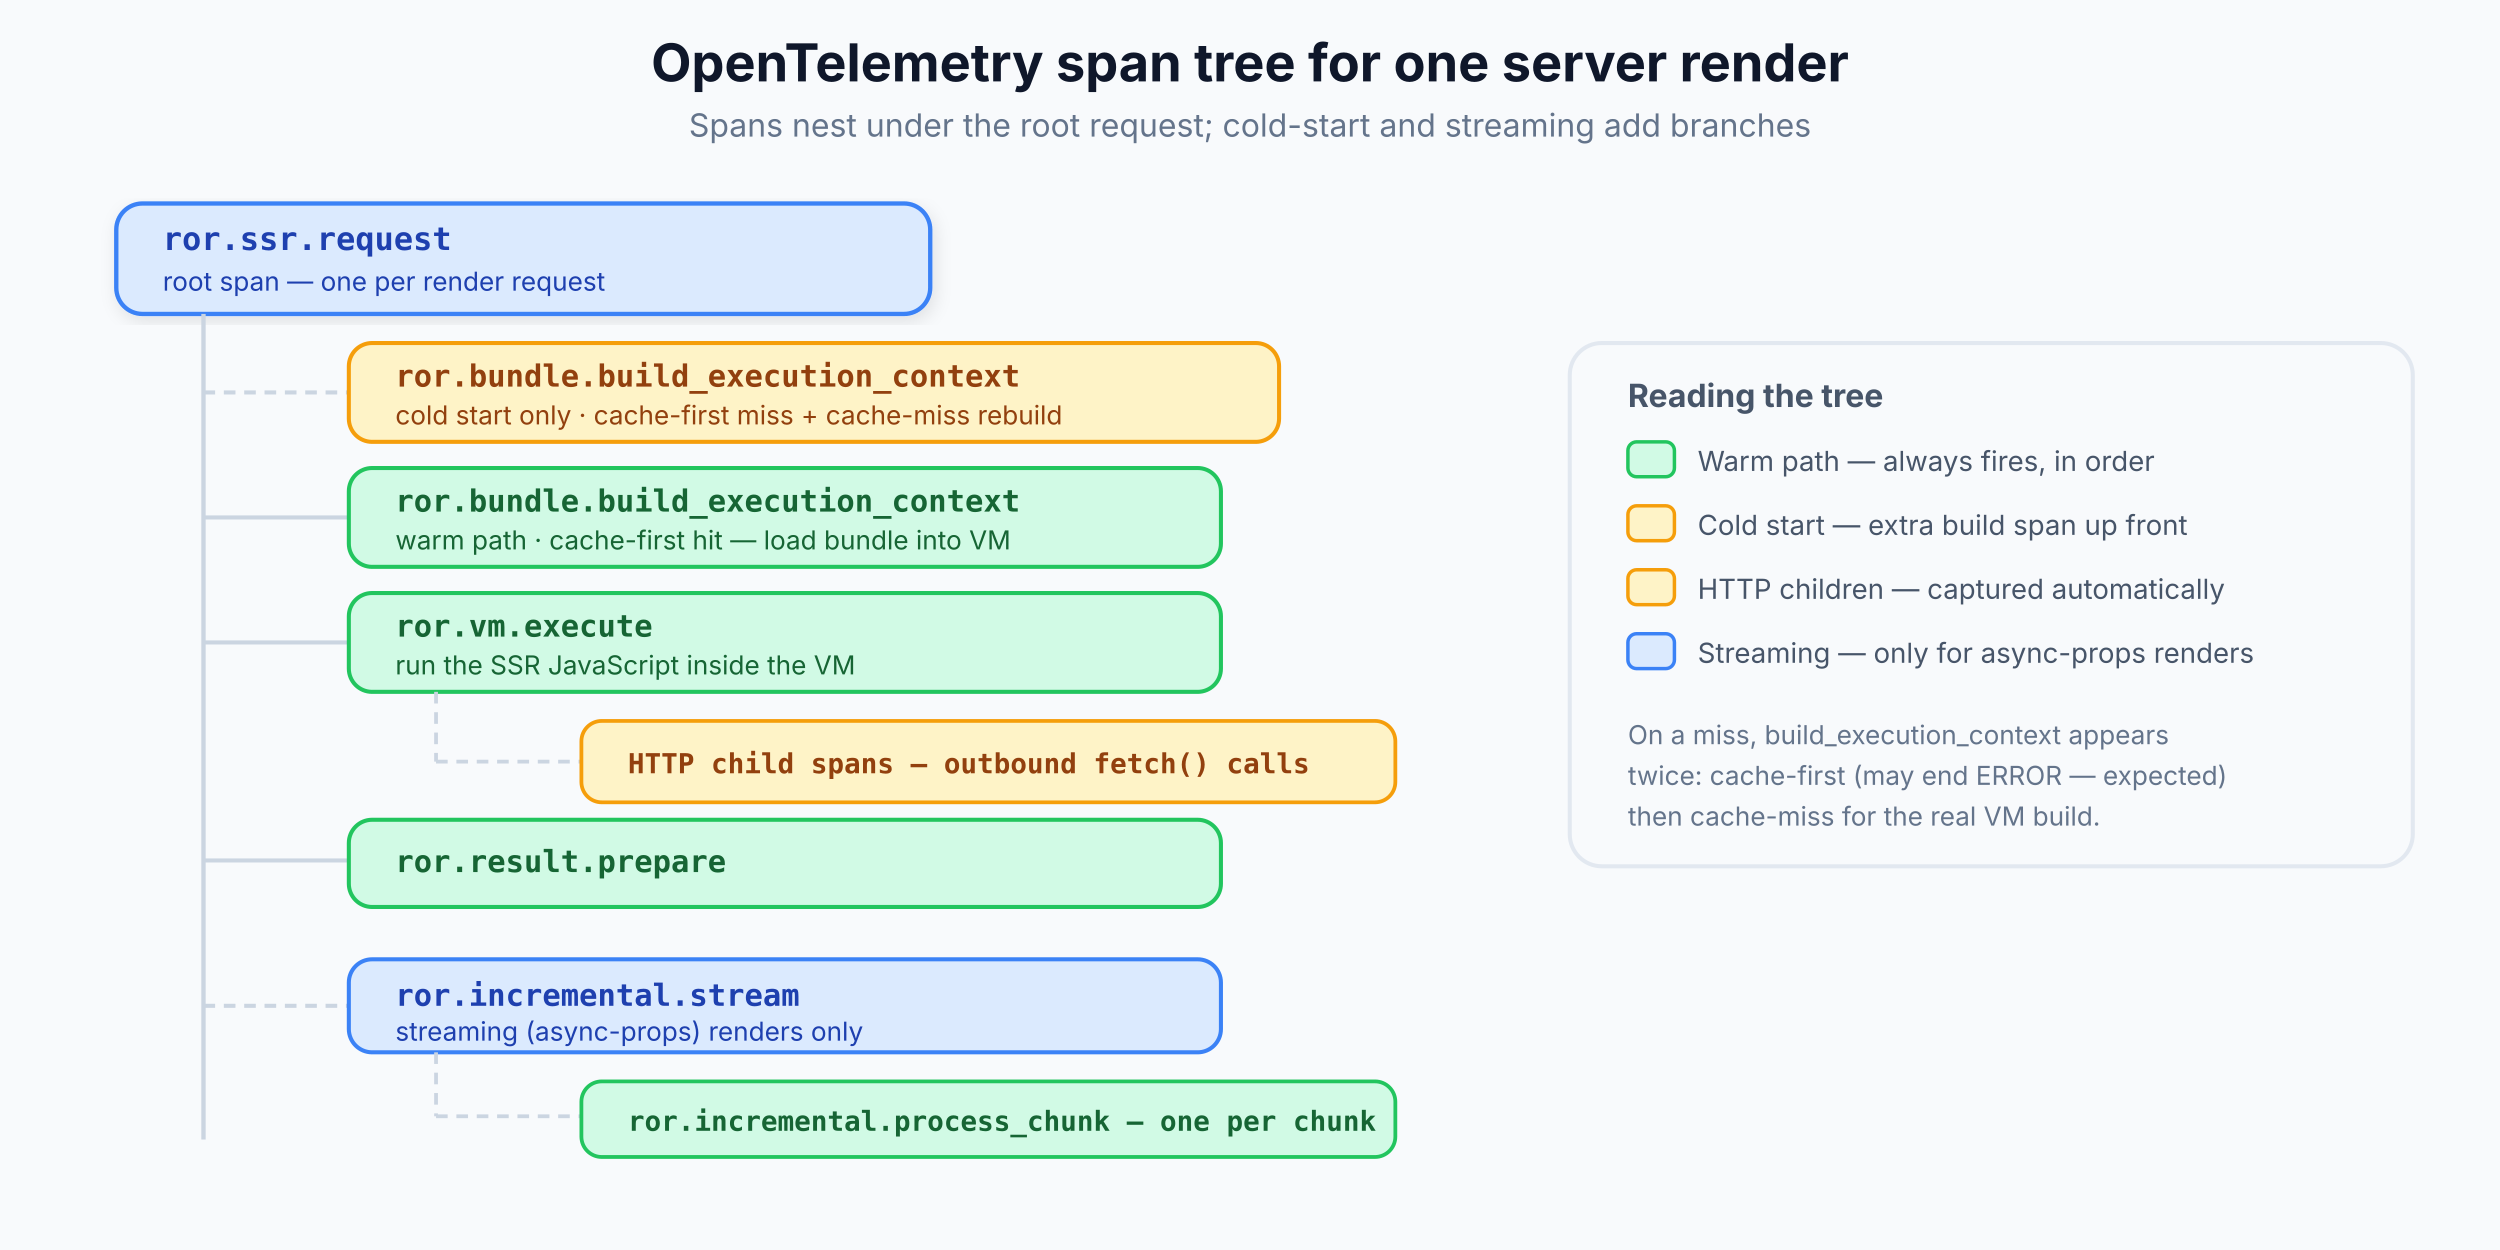
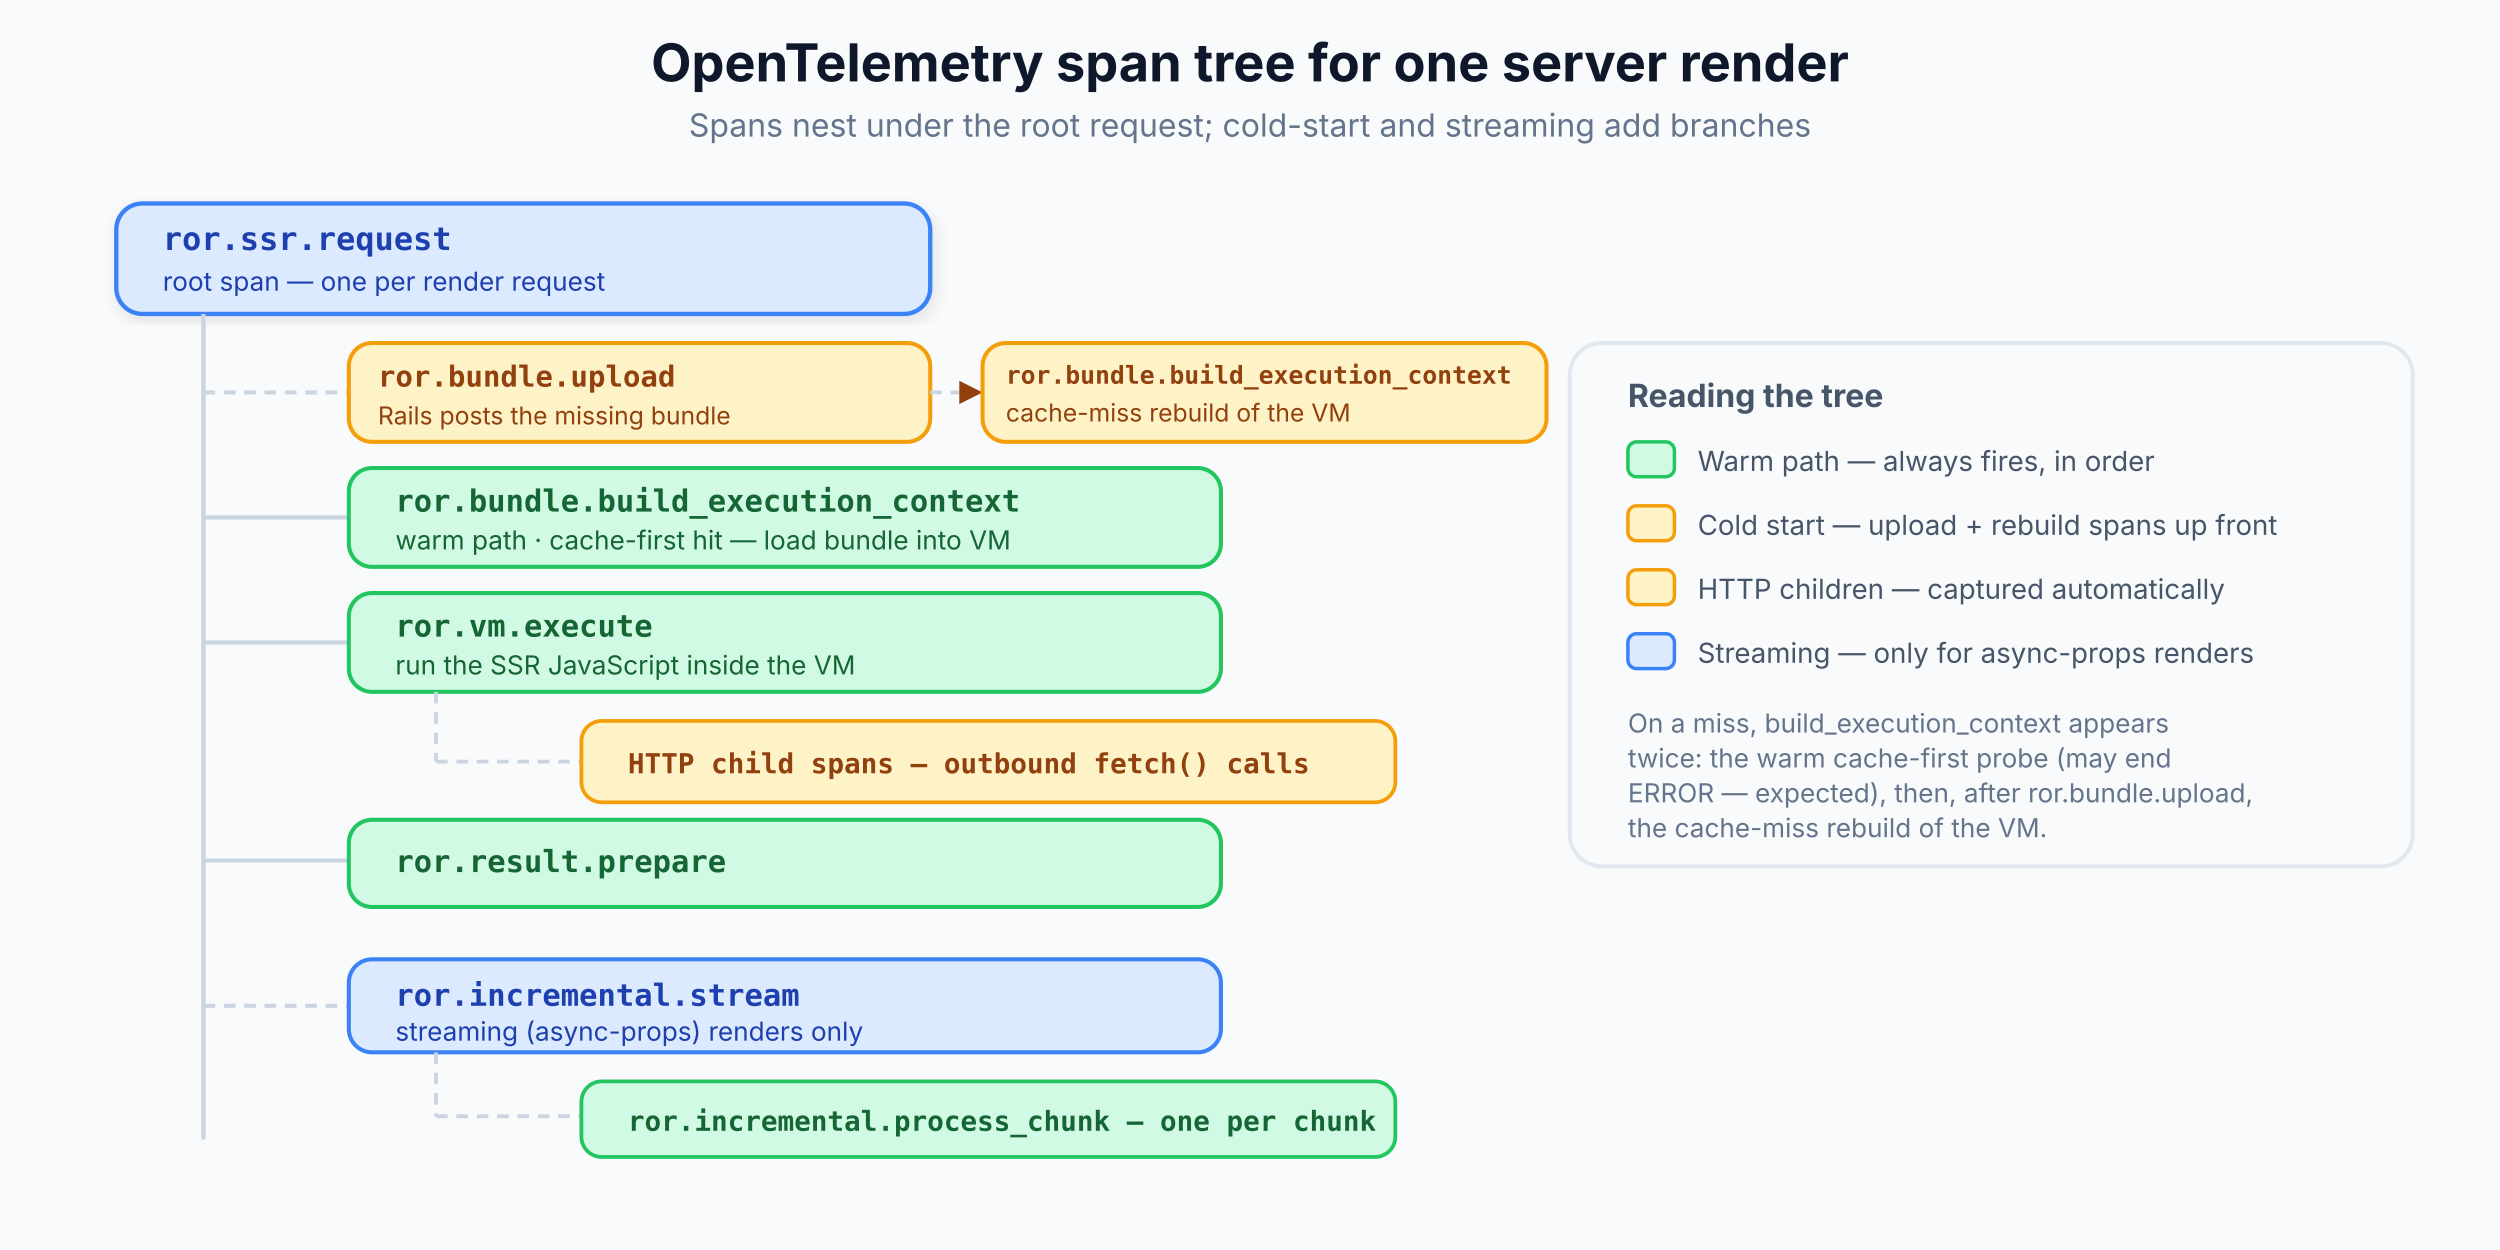
<svg xmlns="http://www.w3.org/2000/svg" viewBox="0 0 860 430" font-family="system-ui, -apple-system, 'Segoe UI', sans-serif">
  <defs>
    <filter id="shadow">
      <feDropShadow dx="1" dy="2" stdDeviation="3" flood-opacity="0.1" />
    </filter>
    <style>
      .bg { fill: #F8FAFC; }
      .title { fill: #0F172A; }
      .subtitle { fill: #64748B; }
      .root { fill: #DBEAFE; stroke: #3B82F6; }
      .root-text { fill: #1E40AF; }
      .warm { fill: #D1FAE5; stroke: #22C55E; }
      .warm-text { fill: #166534; }
      .cold { fill: #FEF3C7; stroke: #F59E0B; }
      .cold-text { fill: #92400E; }
      .http { fill: #FEF3C7; stroke: #F59E0B; }
      .http-text { fill: #92400E; }
      .stream { fill: #DBEAFE; stroke: #3B82F6; }
      .stream-text { fill: #1E40AF; }
      .chunk { fill: #D1FAE5; stroke: #22C55E; }
      .chunk-text { fill: #166534; }
      .connector { stroke: #CBD5E1; }
      .connector-dash { stroke: #CBD5E1; }
      .mono { font-family: monospace; }
      .note { fill: #64748B; }
      .legend { fill: #475569; }
      @media (prefers-color-scheme: dark) {
        .bg { fill: #0F172A; }
        .title { fill: #F1F5F9; }
        .subtitle { fill: #94A3B8; }
        .root { fill: #172554; stroke: #3B82F6; }
        .root-text { fill: #93C5FD; }
        .warm { fill: #052E16; stroke: #10B981; }
        .warm-text { fill: #6EE7B7; }
        .cold { fill: #422006; stroke: #F59E0B; }
        .cold-text { fill: #FDE68A; }
        .http { fill: #422006; stroke: #F59E0B; }
        .http-text { fill: #FDE68A; }
        .stream { fill: #172554; stroke: #3B82F6; }
        .stream-text { fill: #93C5FD; }
        .chunk { fill: #052E16; stroke: #10B981; }
        .chunk-text { fill: #6EE7B7; }
        .connector { stroke: #475569; }
        .connector-dash { stroke: #475569; }
        .note { fill: #94A3B8; }
        .legend { fill: #94A3B8; }
      }
    </style>
  </defs>
  <rect width="860" height="430" class="bg" />
  <text x="430" y="28" text-anchor="middle" font-size="18" font-weight="700" class="title">OpenTelemetry span tree for one server render</text>
  <text x="430" y="47" text-anchor="middle" font-size="11" class="subtitle">Spans nest under the root request; cold-start and streaming add branches</text>
  <rect x="40" y="70" width="280" height="38" rx="9" class="root" stroke-width="1.5" filter="url(#shadow)" />
  <text x="56" y="86" font-size="11" font-weight="700" class="root-text mono">ror.ssr.request</text>
  <text x="56" y="100" font-size="9" class="root-text">root span — one per render request</text>
  <line x1="70" y1="108" x2="70" y2="392" class="connector" stroke-width="1.5" />
  <line x1="70" y1="135" x2="120" y2="135" class="connector-dash" stroke-width="1.4" stroke-dasharray="4 3" />
-   <rect x="120" y="118" width="320" height="34" rx="8" class="cold" stroke-width="1.4" />
-   <text x="136" y="133" font-size="10.5" font-weight="700" class="cold-text mono">ror.bundle.build_execution_context</text>
-   <text x="136" y="146" font-size="9" class="cold-text">cold start only · cache-first miss + cache-miss rebuild</text>
+   <rect x="120" y="118" width="200" height="34" rx="8" class="cold" stroke-width="1.4" />
+   <text x="130" y="133" font-size="10" font-weight="700" class="cold-text mono">ror.bundle.upload</text>
+   <text x="130" y="146" font-size="8.5" class="cold-text">Rails posts the missing bundle</text>
+   <line x1="320" y1="135" x2="330" y2="135" class="connector-dash" stroke-width="1.3" stroke-dasharray="4 3" />
+   <polygon points="330,131 338,135 330,139" class="cold-text" fill="#92400E" />
+   <rect x="338" y="118" width="194" height="34" rx="8" class="cold" stroke-width="1.4" />
+   <text x="346" y="132" font-size="8.5" font-weight="700" class="cold-text mono">ror.bundle.build_execution_context</text>
+   <text x="346" y="145" font-size="8.5" class="cold-text">cache-miss rebuild of the VM</text>
  <line x1="70" y1="178" x2="120" y2="178" class="connector" stroke-width="1.4" />
  <rect x="120" y="161" width="300" height="34" rx="8" class="warm" stroke-width="1.4" />
  <text x="136" y="176" font-size="10.5" font-weight="700" class="warm-text mono">ror.bundle.build_execution_context</text>
  <text x="136" y="189" font-size="9" class="warm-text">warm path · cache-first hit — load bundle into VM</text>
  <line x1="70" y1="221" x2="120" y2="221" class="connector" stroke-width="1.4" />
  <rect x="120" y="204" width="300" height="34" rx="8" class="warm" stroke-width="1.4" />
  <text x="136" y="219" font-size="10.5" font-weight="700" class="warm-text mono">ror.vm.execute</text>
  <text x="136" y="232" font-size="9" class="warm-text">run the SSR JavaScript inside the VM</text>
  <line x1="150" y1="238" x2="150" y2="262" class="connector-dash" stroke-width="1.3" stroke-dasharray="4 3" />
  <line x1="150" y1="262" x2="200" y2="262" class="connector-dash" stroke-width="1.3" stroke-dasharray="4 3" />
  <rect x="200" y="248" width="280" height="28" rx="7" class="http" stroke-width="1.3" />
  <text x="216" y="266" font-size="9.5" font-weight="600" class="http-text mono">HTTP child spans — outbound fetch() calls</text>
  <line x1="70" y1="296" x2="120" y2="296" class="connector" stroke-width="1.4" />
  <rect x="120" y="282" width="300" height="30" rx="8" class="warm" stroke-width="1.4" />
  <text x="136" y="300" font-size="10.5" font-weight="700" class="warm-text mono">ror.result.prepare</text>
  <line x1="70" y1="346" x2="120" y2="346" class="connector-dash" stroke-width="1.4" stroke-dasharray="4 3" />
  <rect x="120" y="330" width="300" height="32" rx="8" class="stream" stroke-width="1.4" />
  <text x="136" y="346" font-size="10.5" font-weight="700" class="stream-text mono">ror.incremental.stream</text>
  <text x="136" y="358" font-size="9" class="stream-text">streaming (async-props) renders only</text>
  <line x1="150" y1="362" x2="150" y2="384" class="connector-dash" stroke-width="1.3" stroke-dasharray="4 3" />
  <line x1="150" y1="384" x2="200" y2="384" class="connector-dash" stroke-width="1.3" stroke-dasharray="4 3" />
  <rect x="200" y="372" width="280" height="26" rx="7" class="chunk" stroke-width="1.3" />
  <text x="216" y="389" font-size="9.5" font-weight="600" class="chunk-text mono">ror.incremental.process_chunk — one per chunk</text>
  <rect x="540" y="118" width="290" height="180" rx="11" fill="none" stroke="#E2E8F0" stroke-width="1.4" />
  <text x="560" y="140" font-size="11" font-weight="700" class="legend">Reading the tree</text>
  <rect x="560" y="152" width="16" height="12" rx="3" class="warm" stroke-width="1.2" />
  <text x="584" y="162" font-size="9.5" class="legend">Warm path — always fires, in order</text>
  <rect x="560" y="174" width="16" height="12" rx="3" class="cold" stroke-width="1.2" />
-   <text x="584" y="184" font-size="9.5" class="legend">Cold start — extra build span up front</text>
+   <text x="584" y="184" font-size="9.5" class="legend">Cold start — upload + rebuild spans up front</text>
  <rect x="560" y="196" width="16" height="12" rx="3" class="http" stroke-width="1.2" />
  <text x="584" y="206" font-size="9.5" class="legend">HTTP children — captured automatically</text>
  <rect x="560" y="218" width="16" height="12" rx="3" class="stream" stroke-width="1.2" />
  <text x="584" y="228" font-size="9.5" class="legend">Streaming — only for async-props renders</text>
-   <text x="560" y="256" font-size="9" class="note">On a miss, build_execution_context appears</text>
-   <text x="560" y="270" font-size="9" class="note">twice: cache-first (may end ERROR — expected)</text>
-   <text x="560" y="284" font-size="9" class="note">then cache-miss for the real VM build.</text>
+   <text x="560" y="252" font-size="9" class="note">On a miss, build_execution_context appears</text>
+   <text x="560" y="264" font-size="9" class="note">twice: the warm cache-first probe (may end</text>
+   <text x="560" y="276" font-size="9" class="note">ERROR — expected), then, after ror.bundle.upload,</text>
+   <text x="560" y="288" font-size="9" class="note">the cache-miss rebuild of the VM.</text>
</svg>
